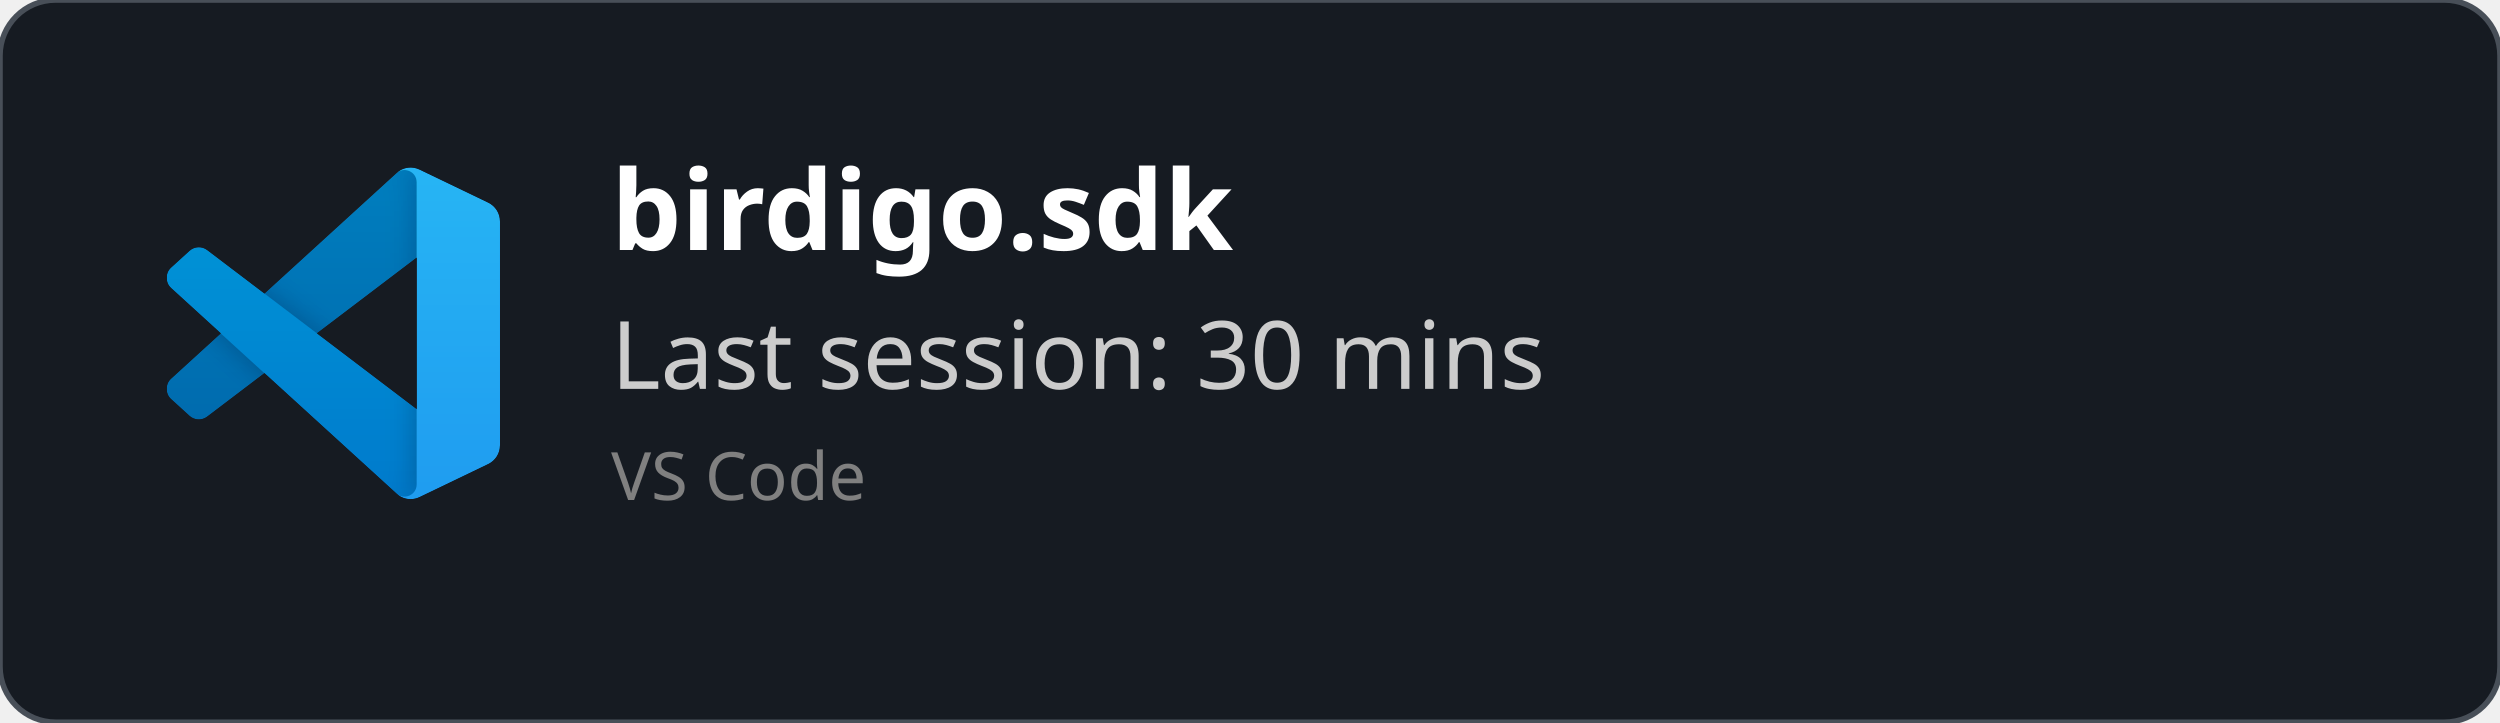
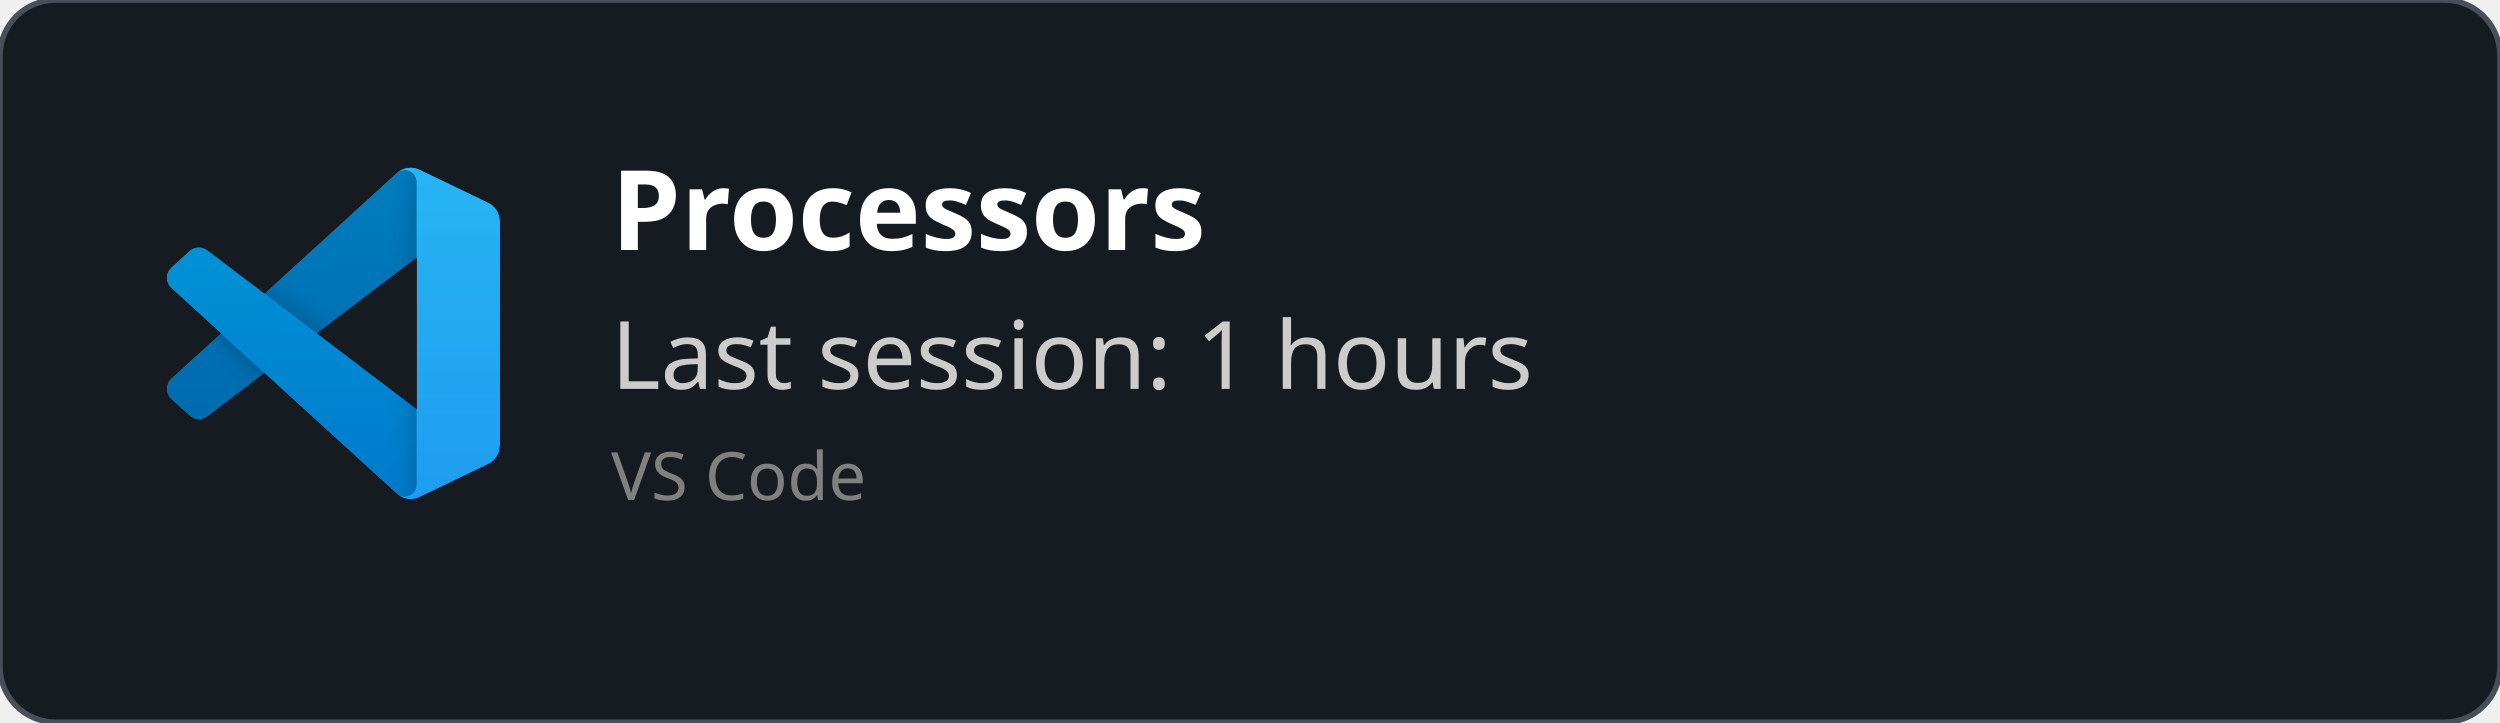
<svg xmlns="http://www.w3.org/2000/svg" width="450" height="130" viewBox="0 0 450 130" fill="none" role="img">
  <style>
    *{
        font-family: 'Segoe UI', Ubuntu, monospace
    }
    </style>
  <defs>
    <clipPath id="horizontalClip" x="20" y="20" width="500" height="200">
      <rect x="90" y="20" width="300" height="50" />
    </clipPath>
  </defs>
  <rect width="450" height="130" fill="rgba(22,27,34)" stroke="#484f58" stroke-width="1" fill-opacity="1" stroke-opacity="1" x="0" y="0" rx="10px" ry="10px">
    </rect>
  <svg width="60" height="60" x="30" y="30" viewBox="0 0 100 100" fill="none" id="vscode">
    <mask id="mask0" mask-type="alpha" maskUnits="userSpaceOnUse" x="0" y="0" width="100" height="100">
      <path fill-rule="evenodd" clip-rule="evenodd" d="M70.912 99.317C72.487 99.931 74.283 99.891 75.873 99.126L96.461 89.22C98.624 88.179 100 85.989 100 83.587V16.413C100 14.011 98.624 11.822 96.461 10.781L75.873 0.874C73.786 -0.13 71.345 0.116 69.513 1.447C69.252 1.637 69.003 1.849 68.769 2.083L29.355 38.041L12.187 25.01C10.589 23.797 8.354 23.896 6.869 25.246L1.363 30.255C-0.453 31.906 -0.455 34.763 1.359 36.417L16.247 50L1.359 63.583C-0.455 65.237 -0.453 68.094 1.363 69.745L6.869 74.754C8.354 76.104 10.589 76.204 12.187 74.99L29.355 61.959L68.769 97.917C69.392 98.541 70.125 99.01 70.912 99.317ZM75.015 27.299L45.109 50L75.015 72.701V27.299Z" fill="white" />
    </mask>
    <g mask="url(#mask0)">
      <path d="M96.461 10.796L75.857 0.876C73.472 -0.273 70.622 0.212 68.75 2.083L1.299 63.583C-0.516 65.237 -0.514 68.094 1.303 69.745L6.813 74.754C8.298 76.104 10.535 76.204 12.134 74.99L93.361 13.37C96.086 11.303 100 13.246 100 16.667V16.427C100 14.027 98.625 11.838 96.461 10.796Z" fill="#0065A9" />
      <g filter="url(#filter0_d)">
        <path d="M96.461 89.204L75.857 99.124C73.472 100.273 70.622 99.788 68.75 97.917L1.299 36.417C-0.516 34.763 -0.514 31.906 1.303 30.255L6.813 25.246C8.298 23.896 10.535 23.796 12.134 25.009L93.361 86.63C96.086 88.697 100 86.754 100 83.333V83.573C100 85.974 98.625 88.162 96.461 89.204Z" fill="#007ACC" />
      </g>
      <g filter="url(#filter1_d)">
        <path d="M75.858 99.126C73.472 100.274 70.622 99.788 68.75 97.917C71.056 100.223 75 98.59 75 95.328V4.672C75 1.41 71.056 -0.223 68.75 2.083C70.622 0.211 73.472 -0.274 75.858 0.874L96.459 10.781C98.623 11.822 100 14.011 100 16.413V83.587C100 85.989 98.623 88.179 96.459 89.22L75.858 99.126Z" fill="#1F9CF0" />
      </g>
      <g style="mix-blend-mode:overlay" opacity="0.25">
        <path fill-rule="evenodd" clip-rule="evenodd" d="M70.851 99.317C72.426 99.931 74.222 99.891 75.812 99.126L96.4 89.22C98.563 88.179 99.939 85.989 99.939 83.587V16.413C99.939 14.011 98.564 11.822 96.4 10.781L75.812 0.874C73.725 -0.13 71.284 0.116 69.453 1.447C69.191 1.637 68.942 1.849 68.708 2.083L29.294 38.041L12.126 25.01C10.528 23.796 8.293 23.896 6.809 25.246L1.302 30.255C-0.513 31.906 -0.515 34.763 1.298 36.417L16.186 50L1.298 63.583C-0.515 65.237 -0.513 68.094 1.302 69.745L6.809 74.754C8.293 76.104 10.528 76.204 12.126 74.99L29.294 61.959L68.708 97.917C69.332 98.54 70.064 99.01 70.851 99.317ZM74.954 27.299L45.048 50L74.954 72.701V27.299Z" fill="url(#paint0_linear)" />
      </g>
    </g>
    <defs>
      <filter id="filter0_d" x="-8.394" y="15.829" width="116.727" height="92.246" filterUnits="userSpaceOnUse" color-interpolation-filters="sRGB">
        <feFlood flood-opacity="0" result="BackgroundImageFix" />
        <feColorMatrix in="SourceAlpha" type="matrix" values="0 0 0 0 0 0 0 0 0 0 0 0 0 0 0 0 0 0 127 0" />
        <feOffset />
        <feGaussianBlur stdDeviation="4.167" />
        <feColorMatrix type="matrix" values="0 0 0 0 0 0 0 0 0 0 0 0 0 0 0 0 0 0 0.25 0" />
        <feBlend mode="overlay" in2="BackgroundImageFix" result="effect1_dropShadow" />
        <feBlend mode="normal" in="SourceGraphic" in2="effect1_dropShadow" result="shape" />
      </filter>
      <filter id="filter1_d" x="60.417" y="-8.076" width="47.917" height="116.151" filterUnits="userSpaceOnUse" color-interpolation-filters="sRGB">
        <feFlood flood-opacity="0" result="BackgroundImageFix" />
        <feColorMatrix in="SourceAlpha" type="matrix" values="0 0 0 0 0 0 0 0 0 0 0 0 0 0 0 0 0 0 127 0" />
        <feOffset />
        <feGaussianBlur stdDeviation="4.167" />
        <feColorMatrix type="matrix" values="0 0 0 0 0 0 0 0 0 0 0 0 0 0 0 0 0 0 0.25 0" />
        <feBlend mode="overlay" in2="BackgroundImageFix" result="effect1_dropShadow" />
        <feBlend mode="normal" in="SourceGraphic" in2="effect1_dropShadow" result="shape" />
      </filter>
      <linearGradient id="paint0_linear" x1="49.939" y1="0.258" x2="49.939" y2="99.742" gradientUnits="userSpaceOnUse">
        <stop stop-color="white" />
        <stop offset="1" stop-color="white" stop-opacity="0" />
      </linearGradient>
    </defs>
  </svg>
  <text x="110" y="45" font-size="20" clip-path="url(#horizontalClip)" font-weight="bold" font-family="Ubuntu" fill="white">
-     birdigo.sdk
+     Processors
    </text>
  <text x="110" y="70" font-size="17px" font-family="Ubuntu" fill="#ccc">
-     Last session: 30 mins
+     Last session: 1 hours
    </text>
  <text x="110" y="90" font-size="12px" font-family="Ubuntu" fill="grey">
    VS Code
    </text>
</svg>
